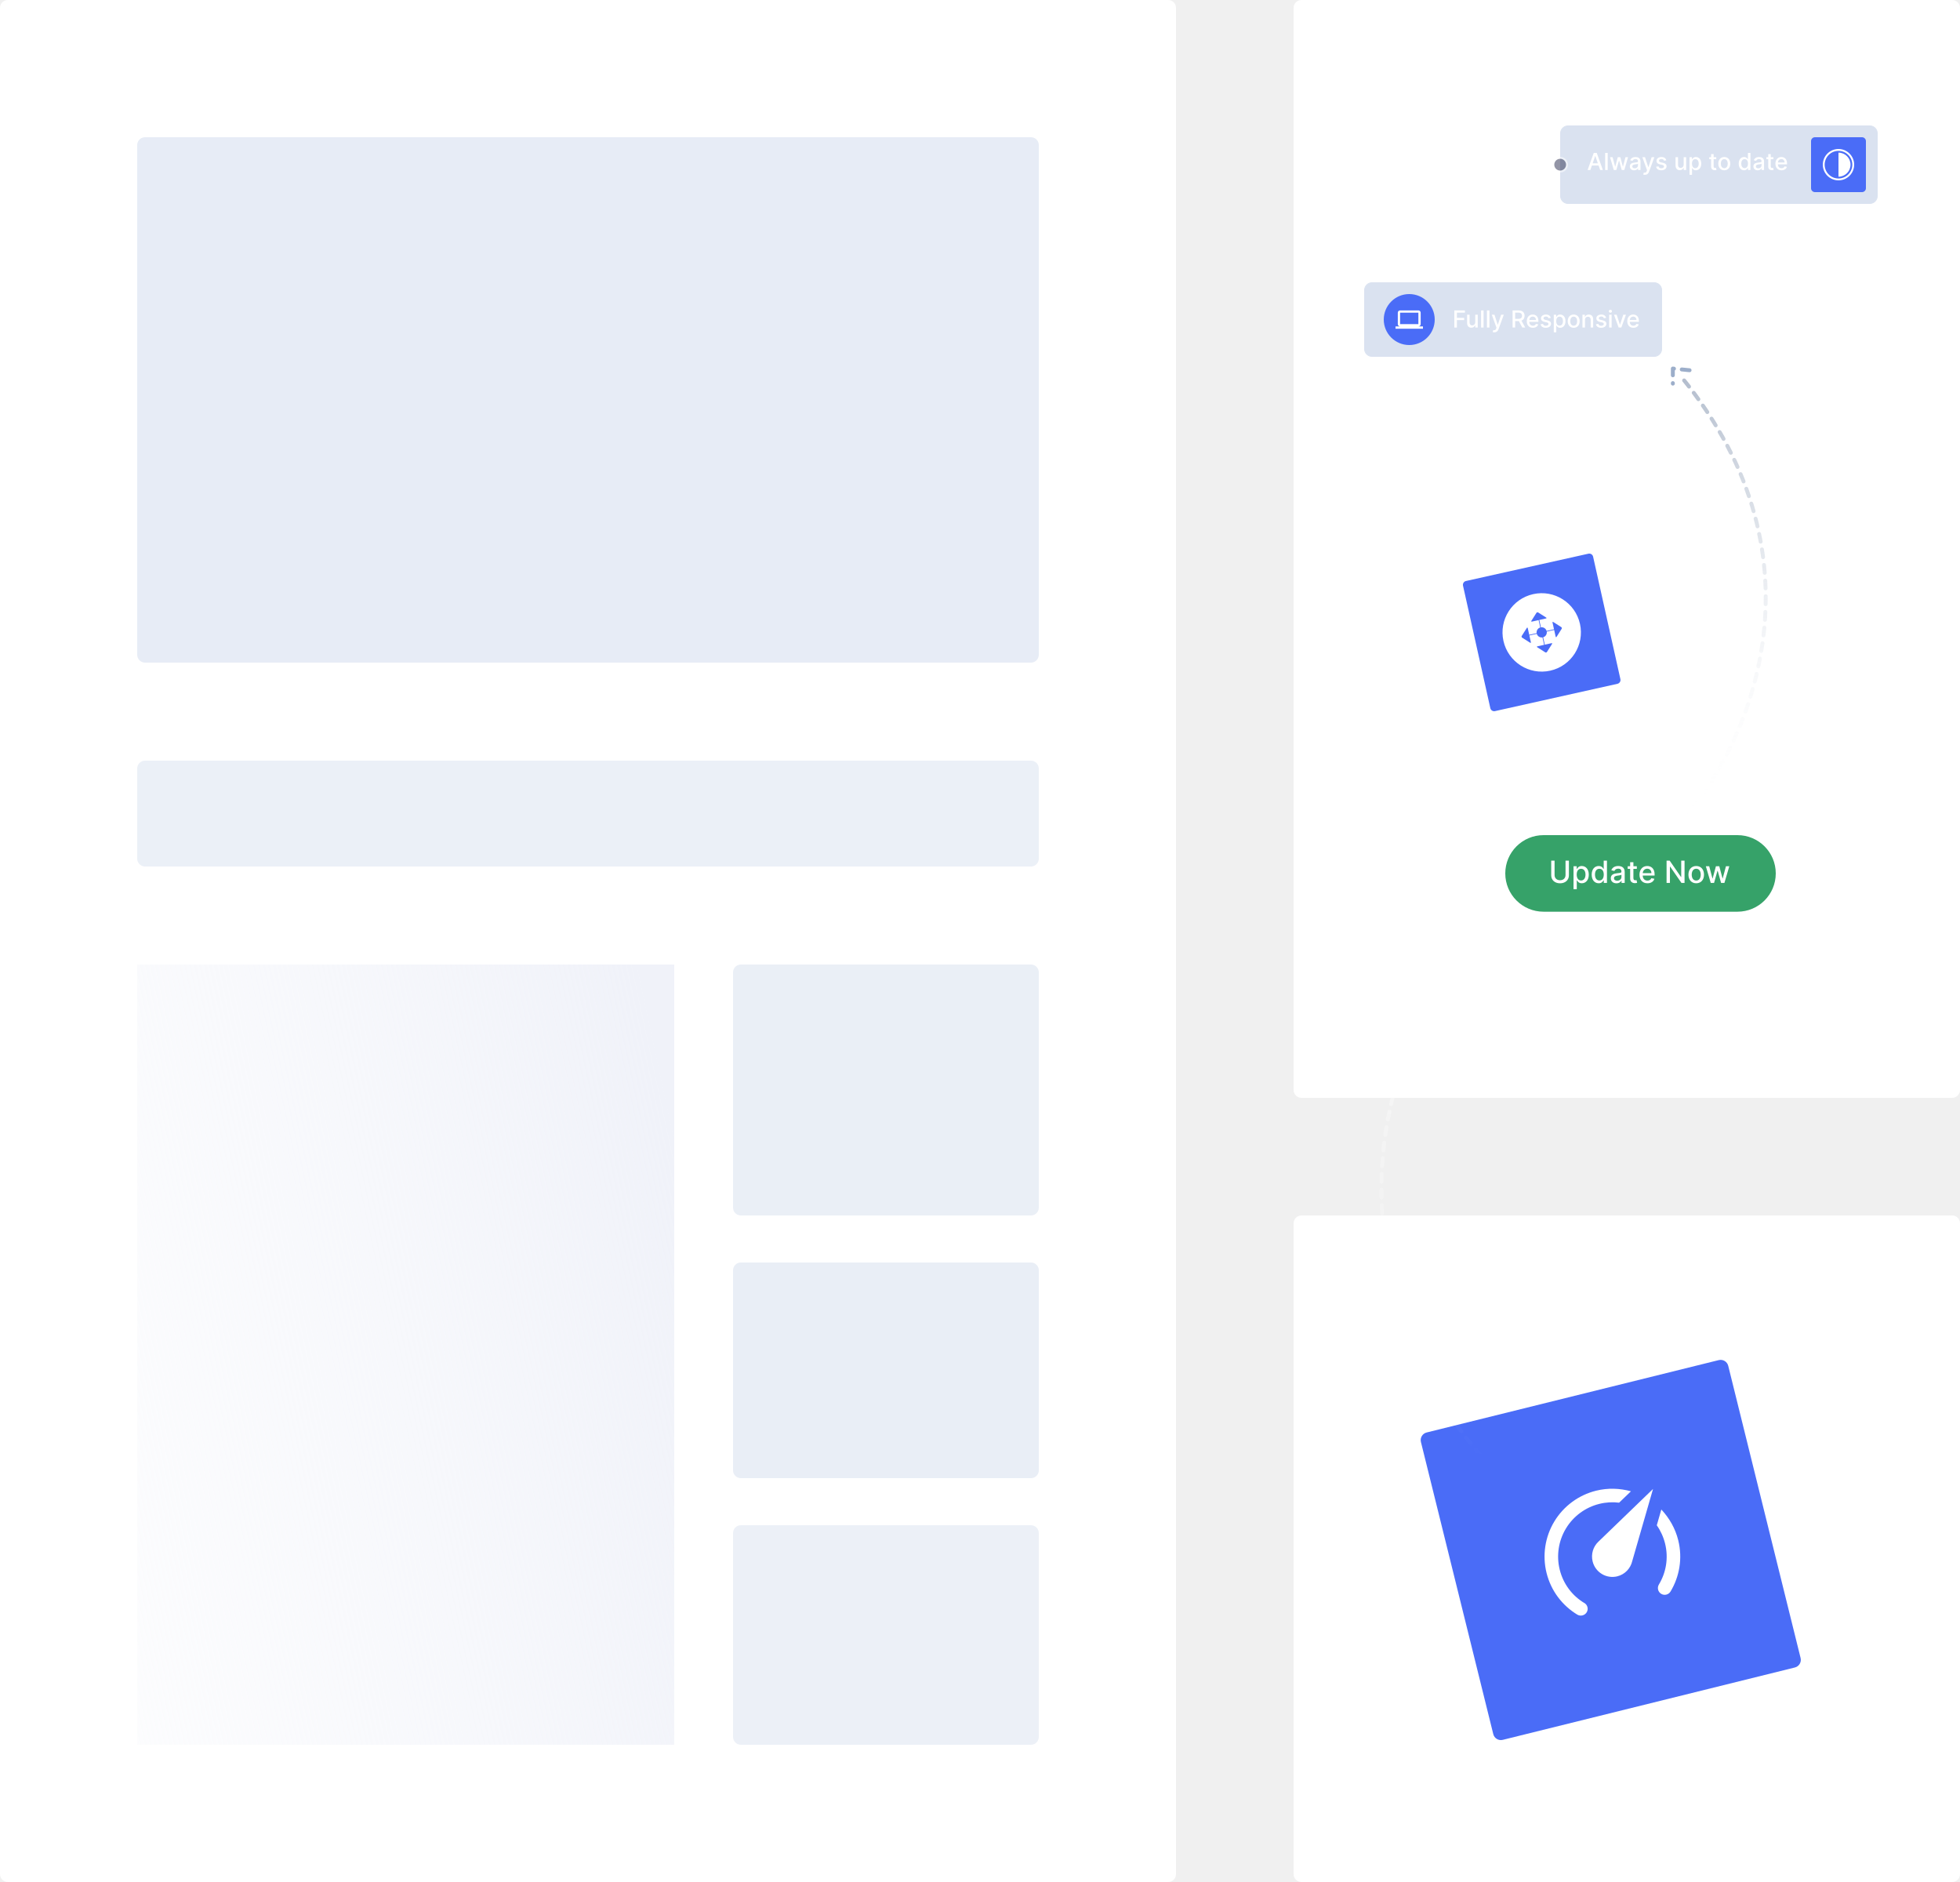
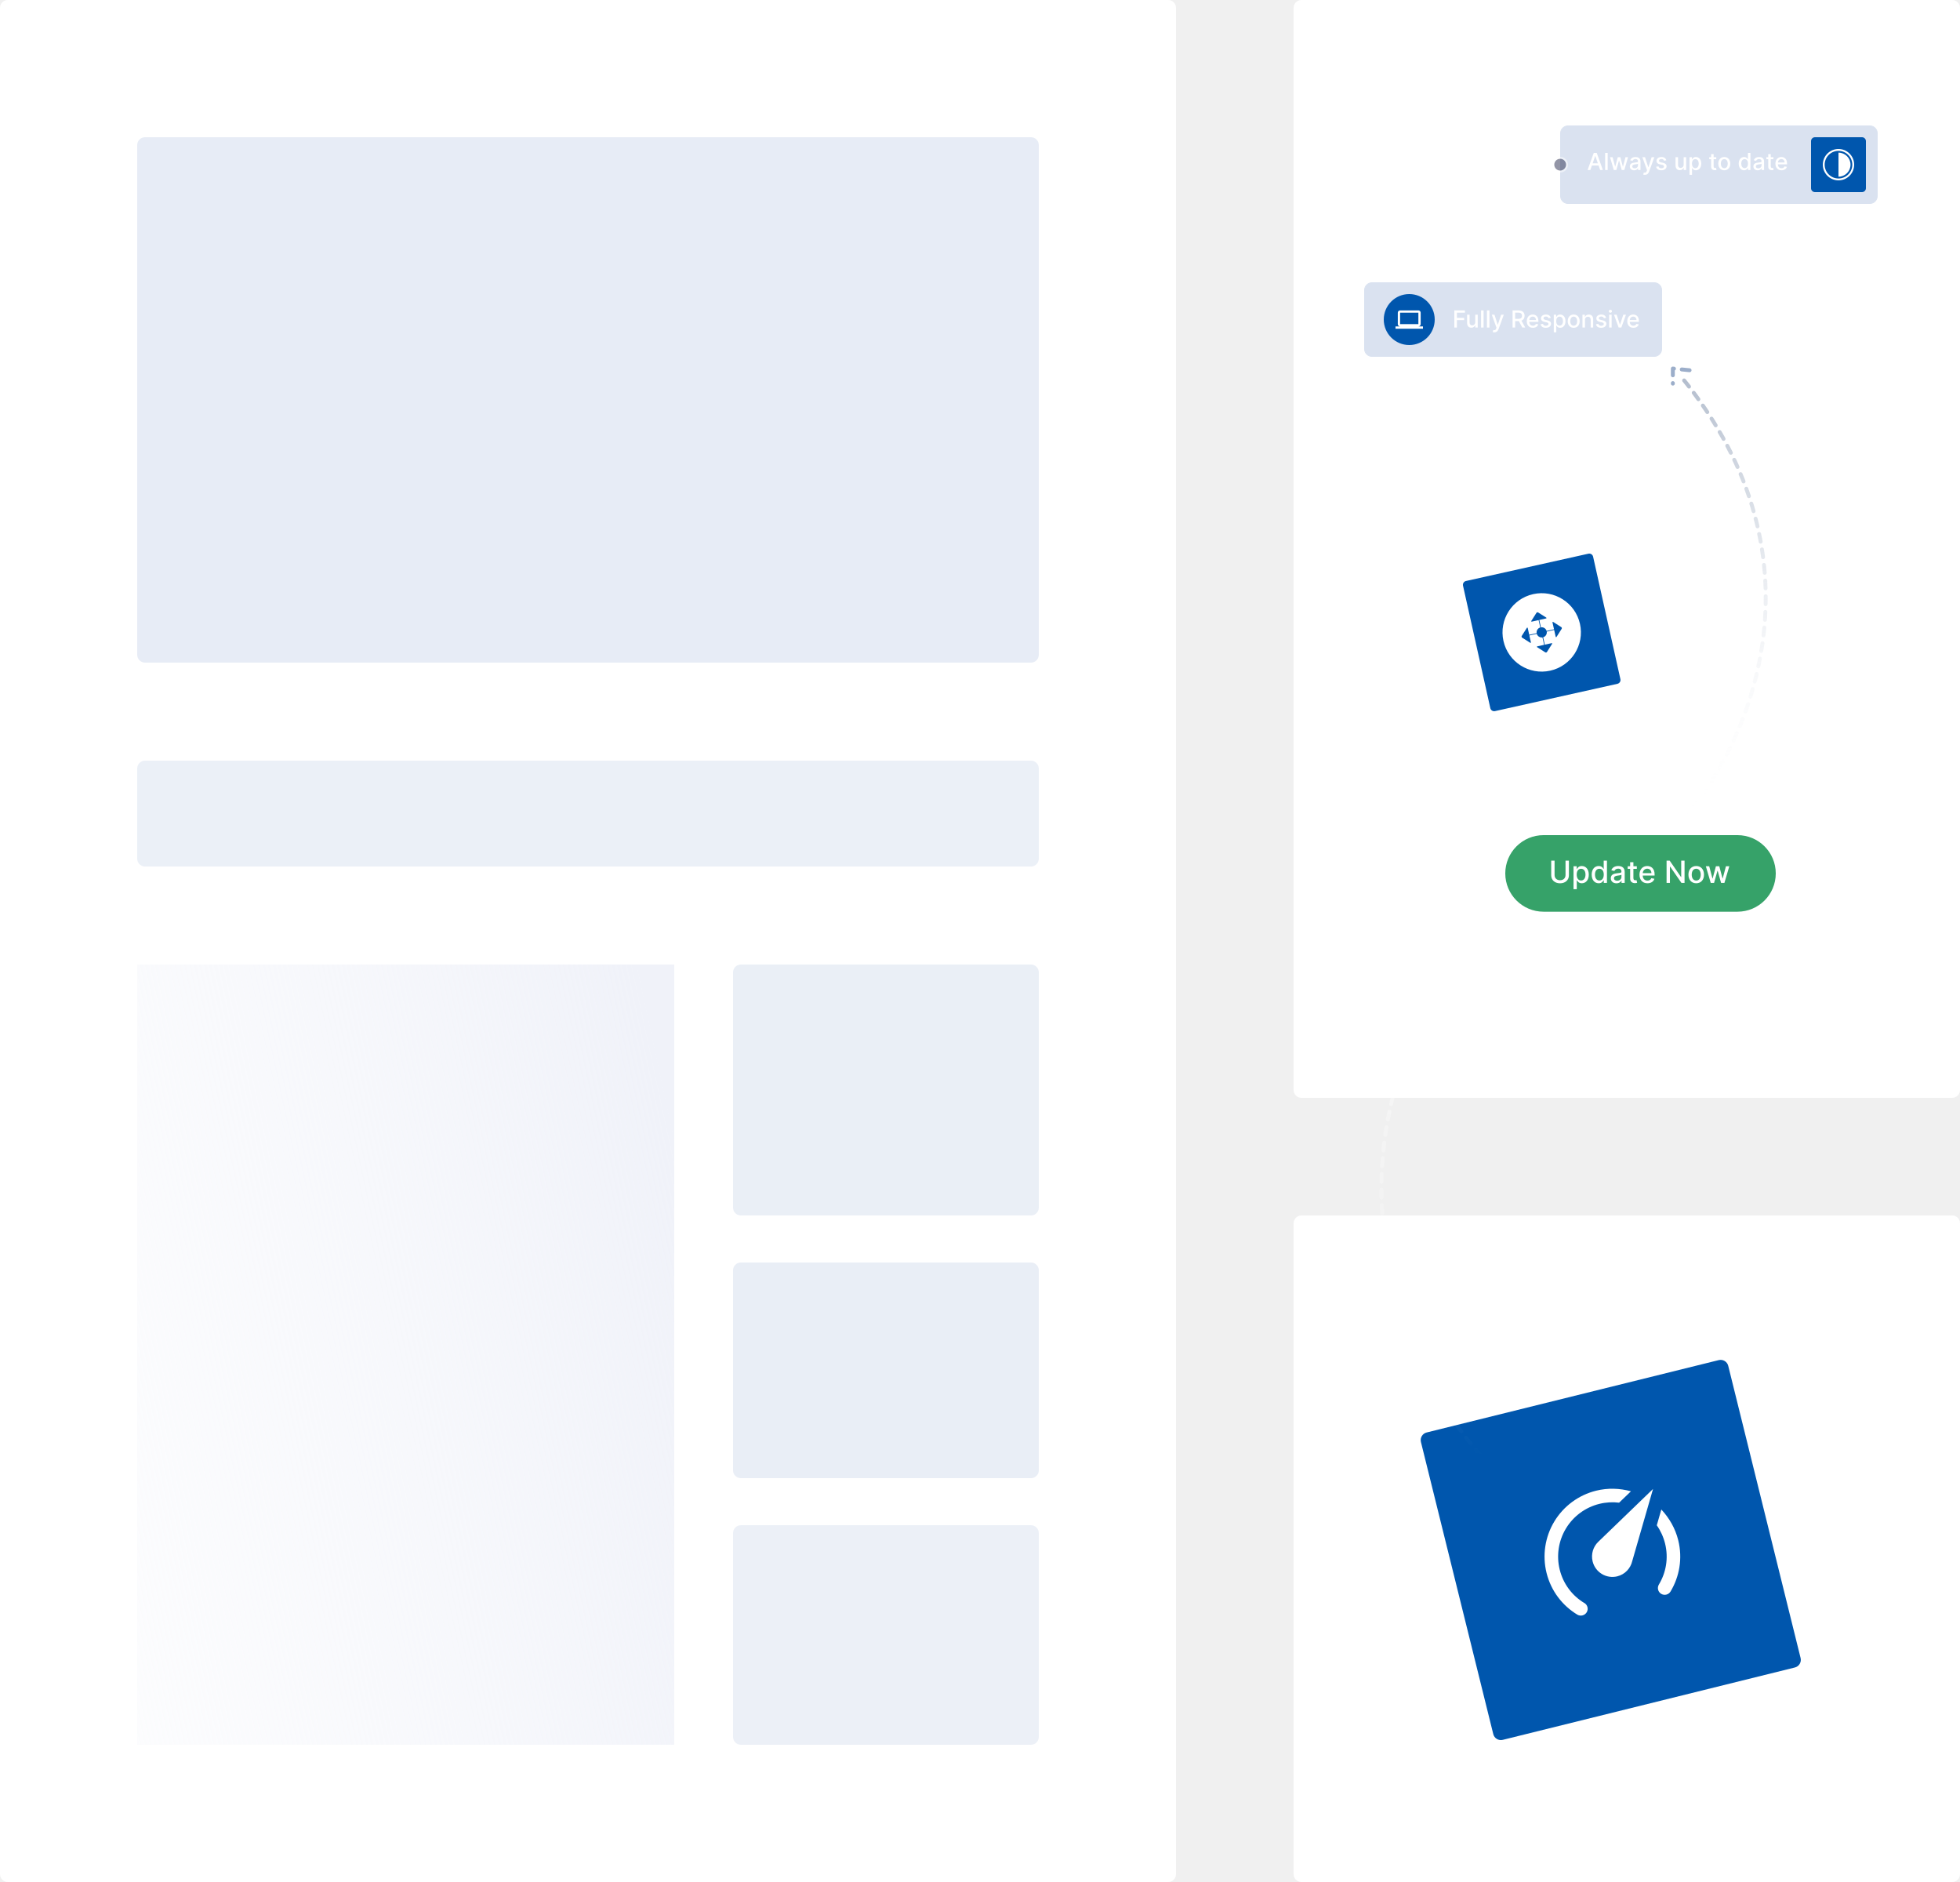
<svg xmlns="http://www.w3.org/2000/svg" width="500" height="480" viewBox="0 0 500 480" fill="none">
  <rect x="330" y="310" width="170" height="170" rx="2" fill="white" />
-   <rect x="362" y="365.831" width="80.765" height="80.765" rx="2" transform="rotate(-13.9128 362 365.831)" fill="#4A6CF7" />
+   <rect x="362" y="365.831" width="80.765" height="80.765" rx="2" transform="rotate(-13.9128 362 365.831)" fill="#0056ad" />
  <path d="M412.572 402.039C411.235 402.37 409.822 402.156 408.643 401.445C407.464 400.734 406.615 399.584 406.284 398.247C405.818 396.366 406.435 394.466 407.718 393.239L421.691 379.757L416.388 398.152C415.956 400.006 414.538 401.552 412.572 402.039ZM407.162 380.2C410.203 379.447 413.25 379.584 416.061 380.349L413.037 383.256C411.434 383.047 409.675 383.144 407.995 383.56C404.43 384.443 401.363 386.705 399.467 389.85C397.571 392.995 397.002 396.764 397.884 400.328C398.804 404.041 401.131 407.03 404.167 408.846L404.183 408.842C405.001 409.335 405.263 410.393 404.77 411.21C404.277 412.028 403.202 412.294 402.389 411.818C398.595 409.531 395.673 405.797 394.525 401.16C393.421 396.705 394.132 391.994 396.502 388.063C398.873 384.132 402.707 381.304 407.162 380.2ZM428.123 392.838C429.271 397.474 428.43 402.14 426.143 405.934C425.646 406.735 424.587 406.997 423.77 406.504C422.952 406.011 422.69 404.953 423.183 404.135C425.016 401.096 425.683 397.383 424.763 393.67C424.347 391.99 423.612 390.389 422.649 389.023L423.808 384.992C425.826 387.166 427.365 389.78 428.123 392.838Z" fill="white" />
  <rect width="300" height="480" rx="2" fill="white" />
  <rect x="35" y="35" width="230" height="134" rx="2" fill="#DAE2F0" fill-opacity="0.66" />
  <rect opacity="0.53" x="35" y="194" width="230" height="27" rx="2" fill="#DAE2F0" />
  <rect x="35" y="246" width="137" height="199" fill="url(#paint0_linear_1028_1032)" />
  <rect opacity="0.57" x="187" y="246" width="78" height="64" rx="2" fill="#DAE2F0" />
  <rect opacity="0.6" x="187" y="322" width="78" height="55" rx="2" fill="#DAE2F0" />
  <rect opacity="0.5" x="187" y="389" width="78" height="56" rx="2" fill="#DAE2F0" />
  <path d="M377.795 371.295C358.482 349.772 331.574 292.451 378.448 235.356" stroke="url(#paint1_linear_1028_1032)" stroke-linecap="round" stroke-linejoin="round" stroke-dasharray="2 2" />
  <path d="M375.753 233.513L380.883 233V237.617" stroke="url(#paint2_linear_1028_1032)" stroke-linecap="round" stroke-linejoin="round" stroke-dasharray="2 2" />
  <rect x="330" width="170" height="280" rx="2" fill="white" />
  <rect x="384" y="213" width="69" height="19.528" rx="9.764" fill="#36A269" />
  <path d="M399.37 219.51V223.177C399.37 223.948 398.838 224.503 397.972 224.503C397.109 224.503 396.574 223.948 396.574 223.177V219.51H395.717V223.246C395.717 224.439 396.61 225.285 397.972 225.285C399.334 225.285 400.23 224.439 400.23 223.246V219.51H399.37Z" fill="white" />
  <path d="M401.41 226.788H402.239V224.528H402.289C402.439 224.8 402.744 225.274 403.521 225.274C404.553 225.274 405.302 224.447 405.302 223.069C405.302 221.687 404.541 220.875 403.512 220.875C402.722 220.875 402.436 221.357 402.289 221.621H402.22V220.93H401.41V226.788ZM402.222 223.06C402.222 222.17 402.611 221.579 403.335 221.579C404.087 221.579 404.464 222.214 404.464 223.06C404.464 223.915 404.075 224.567 403.335 224.567C402.622 224.567 402.222 223.956 402.222 223.06Z" fill="white" />
  <path d="M407.826 225.274C408.602 225.274 408.908 224.8 409.057 224.528H409.127V225.191H409.937V219.51H409.107V221.621H409.057C408.908 221.357 408.625 220.875 407.831 220.875C406.802 220.875 406.045 221.687 406.045 223.069C406.045 224.447 406.791 225.274 407.826 225.274ZM408.009 224.567C407.268 224.567 406.883 223.915 406.883 223.06C406.883 222.214 407.26 221.579 408.009 221.579C408.733 221.579 409.121 222.17 409.121 223.06C409.121 223.956 408.725 224.567 408.009 224.567Z" fill="white" />
  <path d="M412.36 225.285C413.065 225.285 413.462 224.927 413.62 224.608H413.653V225.191H414.463V222.361C414.463 221.121 413.487 220.875 412.81 220.875C412.039 220.875 411.329 221.185 411.051 221.962L411.831 222.139C411.953 221.837 412.263 221.546 412.821 221.546C413.356 221.546 413.631 221.826 413.631 222.309V222.328C413.631 222.63 413.32 222.625 412.555 222.714C411.747 222.808 410.921 223.019 410.921 223.987C410.921 224.825 411.55 225.285 412.36 225.285ZM412.541 224.619C412.072 224.619 411.734 224.408 411.734 223.998C411.734 223.554 412.127 223.396 412.607 223.332C412.876 223.296 413.514 223.224 413.634 223.105V223.654C413.634 224.159 413.231 224.619 412.541 224.619Z" fill="white" />
  <path d="M417.557 220.93H416.683V219.909H415.853V220.93H415.229V221.596H415.853V224.112C415.851 224.886 416.442 225.26 417.096 225.246C417.36 225.243 417.537 225.194 417.634 225.157L417.485 224.472C417.429 224.483 417.326 224.508 417.193 224.508C416.924 224.508 416.683 224.42 416.683 223.94V221.596H417.557V220.93Z" fill="white" />
  <path d="M420.265 225.277C421.194 225.277 421.851 224.819 422.04 224.126L421.255 223.984C421.105 224.386 420.745 224.592 420.273 224.592C419.563 224.592 419.086 224.131 419.064 223.31H422.093V223.016C422.093 221.476 421.172 220.875 420.206 220.875C419.019 220.875 418.237 221.779 418.237 223.088C418.237 224.411 419.008 225.277 420.265 225.277ZM419.066 222.689C419.1 222.084 419.538 221.56 420.212 221.56C420.856 221.56 421.277 222.037 421.28 222.689H419.066Z" fill="white" />
  <path d="M429.732 219.51H428.883V223.682H428.83L425.94 219.51H425.147V225.191H426.004V221.024H426.057L428.944 225.191H429.732V219.51Z" fill="white" />
  <path d="M432.71 225.277C433.912 225.277 434.697 224.397 434.697 223.08C434.697 221.754 433.912 220.875 432.71 220.875C431.509 220.875 430.724 221.754 430.724 223.08C430.724 224.397 431.509 225.277 432.71 225.277ZM432.713 224.58C431.928 224.58 431.562 223.895 431.562 223.077C431.562 222.261 431.928 221.568 432.713 221.568C433.493 221.568 433.859 222.261 433.859 223.077C433.859 223.895 433.493 224.58 432.713 224.58Z" fill="white" />
  <path d="M436.416 225.191H437.26L438.125 222.114H438.189L439.054 225.191H439.9L441.151 220.93H440.294L439.465 224.045H439.423L438.591 220.93H437.734L436.896 224.059H436.855L436.02 220.93H435.163L436.416 225.191Z" fill="white" />
  <path d="M429.313 209C445.373 191.102 467.749 143.437 428.77 95.96" stroke="url(#paint3_linear_1028_1032)" stroke-linecap="round" stroke-linejoin="round" stroke-dasharray="2 2" />
  <path d="M431.011 94.427L426.746 94V97.839" stroke="#9CAECA" stroke-linecap="round" stroke-linejoin="round" stroke-dasharray="2 2" />
  <path d="M425.919 209.551C429.35 203.094 432.466 187.388 417.488 176.228" stroke="url(#paint4_linear_1028_1032)" stroke-width="0.7" stroke-linecap="round" stroke-linejoin="round" stroke-dasharray="2 2" />
  <rect x="348.1" y="72.1" width="75.8" height="18.8" rx="1.9" fill="#DAE2F0" stroke="#DAE2F0" stroke-width="0.2" />
  <path d="M371 83.538H371.658V81.636H373.512V81.071H371.658V79.742H373.706V79.175H371V83.538Z" fill="white" />
  <path d="M376.333 82.181C376.335 82.737 375.921 83.001 375.563 83.001C375.169 83.001 374.896 82.716 374.896 82.271V80.266H374.259V82.347C374.259 83.159 374.705 83.581 375.333 83.581C375.825 83.581 376.16 83.321 376.311 82.972H376.345V83.538H376.972V80.266H376.333V82.181Z" fill="white" />
  <path d="M378.465 79.175H377.828V83.538H378.465V79.175Z" fill="white" />
  <path d="M379.959 79.175H379.322V83.538H379.959V79.175Z" fill="white" />
  <path d="M381.219 84.766C381.745 84.766 382.077 84.491 382.267 83.975L383.62 80.272L382.932 80.266L382.103 82.805H382.069L381.24 80.266H380.558L381.756 83.581L381.677 83.798C381.515 84.233 381.287 84.269 380.938 84.173L380.784 84.695C380.861 84.729 381.027 84.766 381.219 84.766Z" fill="white" />
  <path d="M385.859 83.538H386.518V81.887H387.413C387.428 81.887 387.44 81.887 387.455 81.887L388.342 83.538H389.092L388.124 81.772C388.659 81.574 388.925 81.129 388.925 80.543C388.925 79.739 388.427 79.175 387.415 79.175H385.859V83.538ZM386.518 81.32V79.739H387.344C387.994 79.739 388.263 80.048 388.263 80.543C388.263 81.035 387.994 81.32 387.353 81.32H386.518Z" fill="white" />
  <path d="M391.045 83.604C391.759 83.604 392.264 83.253 392.409 82.72L391.806 82.612C391.691 82.921 391.414 83.078 391.051 83.078C390.506 83.078 390.139 82.724 390.122 82.094H392.449V81.868C392.449 80.685 391.742 80.223 391 80.223C390.088 80.223 389.487 80.918 389.487 81.923C389.487 82.94 390.08 83.604 391.045 83.604ZM390.124 81.617C390.15 81.152 390.487 80.749 391.004 80.749C391.499 80.749 391.823 81.116 391.825 81.617H390.124Z" fill="white" />
  <path d="M395.608 81.065C395.476 80.555 395.078 80.223 394.37 80.223C393.631 80.223 393.107 80.613 393.107 81.192C393.107 81.657 393.388 81.966 394.002 82.102L394.556 82.224C394.871 82.294 395.018 82.435 395.018 82.639C395.018 82.893 394.748 83.091 394.33 83.091C393.949 83.091 393.703 82.927 393.627 82.605L393.011 82.699C393.118 83.278 393.599 83.604 394.334 83.604C395.125 83.604 395.672 83.185 395.672 82.592C395.672 82.13 395.378 81.844 394.777 81.706L394.257 81.587C393.897 81.501 393.742 81.38 393.744 81.158C393.742 80.907 394.015 80.728 394.377 80.728C394.773 80.728 394.956 80.947 395.031 81.167L395.608 81.065Z" fill="white" />
  <path d="M396.373 84.766H397.01V83.029H397.048C397.163 83.238 397.398 83.602 397.994 83.602C398.787 83.602 399.362 82.967 399.362 81.908C399.362 80.847 398.778 80.223 397.988 80.223C397.381 80.223 397.161 80.594 397.048 80.796H396.995V80.266H396.373V84.766ZM396.997 81.902C396.997 81.218 397.295 80.764 397.851 80.764C398.429 80.764 398.719 81.252 398.719 81.902C398.719 82.558 398.42 83.059 397.851 83.059C397.304 83.059 396.997 82.59 396.997 81.902Z" fill="white" />
  <path d="M401.454 83.604C402.377 83.604 402.98 82.929 402.98 81.917C402.98 80.898 402.377 80.223 401.454 80.223C400.532 80.223 399.929 80.898 399.929 81.917C399.929 82.929 400.532 83.604 401.454 83.604ZM401.456 83.07C400.854 83.07 400.572 82.543 400.572 81.915C400.572 81.288 400.854 80.756 401.456 80.756C402.055 80.756 402.336 81.288 402.336 81.915C402.336 82.543 402.055 83.07 401.456 83.07Z" fill="white" />
  <path d="M404.328 81.595C404.328 81.073 404.648 80.775 405.091 80.775C405.523 80.775 405.786 81.058 405.786 81.533V83.538H406.423V81.457C406.423 80.647 405.977 80.223 405.308 80.223C404.816 80.223 404.494 80.451 404.343 80.798H404.303V80.266H403.691V83.538H404.328V81.595Z" fill="white" />
  <path d="M409.729 81.065C409.597 80.555 409.199 80.223 408.491 80.223C407.752 80.223 407.228 80.613 407.228 81.192C407.228 81.657 407.509 81.966 408.123 82.102L408.677 82.224C408.992 82.294 409.139 82.435 409.139 82.639C409.139 82.893 408.869 83.091 408.451 83.091C408.07 83.091 407.825 82.927 407.748 82.605L407.132 82.699C407.239 83.278 407.72 83.604 408.455 83.604C409.246 83.604 409.793 83.185 409.793 82.592C409.793 82.13 409.499 81.844 408.898 81.706L408.379 81.587C408.018 81.501 407.863 81.38 407.865 81.158C407.863 80.907 408.136 80.728 408.498 80.728C408.894 80.728 409.077 80.947 409.152 81.167L409.729 81.065Z" fill="white" />
  <path d="M410.494 83.538H411.131V80.266H410.494V83.538ZM410.816 79.761C411.035 79.761 411.218 79.59 411.218 79.381C411.218 79.173 411.035 79 410.816 79C410.594 79 410.413 79.173 410.413 79.381C410.413 79.59 410.594 79.761 410.816 79.761Z" fill="white" />
  <path d="M414.788 80.266H414.104L413.277 82.784H413.243L412.414 80.266H411.73L412.919 83.538H413.601L414.788 80.266Z" fill="white" />
  <path d="M416.68 83.604C417.393 83.604 417.898 83.253 418.043 82.72L417.44 82.612C417.325 82.921 417.048 83.078 416.686 83.078C416.141 83.078 415.774 82.724 415.757 82.094H418.084V81.868C418.084 80.685 417.376 80.223 416.635 80.223C415.723 80.223 415.122 80.918 415.122 81.923C415.122 82.94 415.714 83.604 416.68 83.604ZM415.759 81.617C415.785 81.152 416.121 80.749 416.639 80.749C417.134 80.749 417.457 81.116 417.46 81.617H415.759Z" fill="white" />
-   <circle cx="359.5" cy="81.5" r="6.5" fill="#4A6CF7" />
+   <circle cx="359.5" cy="81.5" r="6.5" fill="#0056ad" />
  <path d="M357.167 79.75H361.833V82.667H357.167V79.75ZM361.833 83.25C361.988 83.25 362.136 83.189 362.246 83.079C362.355 82.97 362.417 82.822 362.417 82.667V79.75C362.417 79.427 362.154 79.167 361.833 79.167H357.167C356.843 79.167 356.583 79.427 356.583 79.75V82.667C356.583 82.822 356.645 82.97 356.754 83.079C356.864 83.189 357.012 83.25 357.167 83.25H356V83.834H363V83.25H361.833Z" fill="white" />
-   <rect x="373" y="148.4" width="34" height="34" rx="1" transform="rotate(-12.5713 373 148.4)" fill="#4A6CF7" />
+   <rect x="373" y="148.4" width="34" height="34" rx="1" transform="rotate(-12.5713 373 148.4)" fill="#0056ad" />
  <circle cx="393.293" cy="161.293" r="10" transform="rotate(-12.5713 393.293 161.293)" fill="white" />
  <g clip-path="url(#clip0_1028_1032)">
-     <path d="M398.281 159.94L396.256 158.653C396.106 158.557 396.015 158.621 396.054 158.795L396.433 160.496L394.539 160.918C394.355 160.293 393.738 159.901 393.094 160L392.675 158.119L394.375 157.74C394.55 157.701 394.569 157.592 394.418 157.496L392.393 156.21C392.242 156.114 392.043 156.159 391.948 156.309L390.661 158.334C390.565 158.485 390.629 158.575 390.803 158.536L392.504 158.157L392.923 160.037C392.298 160.222 391.905 160.838 392.005 161.482L390.111 161.905L389.732 160.205C389.693 160.031 389.584 160.012 389.489 160.162L388.202 162.188C388.106 162.338 388.151 162.537 388.301 162.633L390.326 163.919C390.477 164.015 390.567 163.952 390.528 163.777L390.149 162.076L392.04 161.654C392.225 162.279 392.842 162.671 393.486 162.572L393.908 164.463L392.208 164.842C392.034 164.881 392.015 164.99 392.165 165.086L394.191 166.372C394.341 166.468 394.54 166.424 394.636 166.273L395.923 164.248C396.018 164.097 395.955 164.007 395.78 164.046L394.082 164.425L393.661 162.535C394.286 162.35 394.678 161.734 394.579 161.09L396.471 160.668L396.85 162.369C396.889 162.543 396.997 162.562 397.093 162.412L398.38 160.386C398.476 160.236 398.432 160.035 398.281 159.94Z" fill="#4A6CF7" />
+     <path d="M398.281 159.94L396.256 158.653C396.106 158.557 396.015 158.621 396.054 158.795L396.433 160.496L394.539 160.918C394.355 160.293 393.738 159.901 393.094 160L392.675 158.119L394.375 157.74C394.55 157.701 394.569 157.592 394.418 157.496L392.393 156.21C392.242 156.114 392.043 156.159 391.948 156.309L390.661 158.334C390.565 158.485 390.629 158.575 390.803 158.536L392.504 158.157L392.923 160.037C392.298 160.222 391.905 160.838 392.005 161.482L390.111 161.905L389.732 160.205C389.693 160.031 389.584 160.012 389.489 160.162L388.202 162.188C388.106 162.338 388.151 162.537 388.301 162.633L390.326 163.919C390.477 164.015 390.567 163.952 390.528 163.777L390.149 162.076L392.04 161.654C392.225 162.279 392.842 162.671 393.486 162.572L393.908 164.463L392.208 164.842C392.034 164.881 392.015 164.99 392.165 165.086L394.191 166.372C394.341 166.468 394.54 166.424 394.636 166.273L395.923 164.248C396.018 164.097 395.955 164.007 395.78 164.046L394.082 164.425L393.661 162.535C394.286 162.35 394.678 161.734 394.579 161.09L396.471 160.668L396.85 162.369C396.889 162.543 396.997 162.562 397.093 162.412L398.38 160.386C398.476 160.236 398.432 160.035 398.281 159.94Z" fill="#0056ad" />
  </g>
  <rect x="398.1" y="32.1" width="80.8" height="19.8" rx="1.9" fill="#DAE2F0" stroke="#DAE2F0" stroke-width="0.2" />
-   <rect x="462" y="35" width="14" height="14" rx="1" fill="#4A6CF7" />
+   <rect x="462" y="35" width="14" height="14" rx="1" fill="#0056ad" />
  <path d="M468.998 38C466.791 38 465 39.791 465 41.998C465 44.209 466.791 46 468.998 46C471.209 46 473 44.209 473 41.998C473 39.791 471.209 38 468.998 38ZM469 45.524C467.054 45.524 465.476 43.946 465.476 42C465.476 40.054 467.054 38.476 469 38.476C470.946 38.476 472.524 40.054 472.524 42C472.524 43.946 470.946 45.524 469 45.524ZM469 38.928V45.069C470.694 45.069 472.071 43.692 472.071 41.998C472.071 40.308 470.694 38.928 469 38.928Z" fill="white" />
  <path d="M405.699 43.364L406.099 42.209H407.804L408.202 43.364H408.901L407.331 39H406.57L405 43.364H405.699ZM406.291 41.655L406.935 39.793H406.969L407.612 41.655H406.291Z" fill="white" />
  <path d="M410.117 39H409.48V43.364H410.117V39Z" fill="white" />
  <path d="M411.684 43.364H412.332L412.996 41.001H413.045L413.71 43.364H414.36L415.321 40.091H414.663L414.026 42.484H413.994L413.354 40.091H412.696L412.053 42.494H412.021L411.379 40.091H410.721L411.684 43.364Z" fill="white" />
  <path d="M416.878 43.436C417.419 43.436 417.724 43.161 417.845 42.916H417.871V43.364H418.493V41.19C418.493 40.238 417.743 40.048 417.223 40.048C416.631 40.048 416.085 40.287 415.872 40.883L416.471 41.02C416.565 40.788 416.803 40.564 417.232 40.564C417.643 40.564 417.854 40.779 417.854 41.15V41.165C417.854 41.397 417.615 41.393 417.027 41.461C416.407 41.533 415.772 41.695 415.772 42.439C415.772 43.082 416.256 43.436 416.878 43.436ZM417.017 42.925C416.656 42.925 416.396 42.763 416.396 42.447C416.396 42.106 416.699 41.985 417.068 41.936C417.274 41.908 417.764 41.853 417.856 41.761V42.183C417.856 42.571 417.547 42.925 417.017 42.925Z" fill="white" />
  <path d="M419.627 44.591C420.153 44.591 420.486 44.316 420.675 43.8L422.028 40.097L421.34 40.091L420.511 42.631H420.477L419.648 40.091H418.967L420.164 43.406L420.085 43.624C419.923 44.058 419.695 44.094 419.346 43.999L419.192 44.521C419.269 44.555 419.435 44.591 419.627 44.591Z" fill="white" />
  <path d="M425.081 40.89C424.949 40.381 424.551 40.048 423.843 40.048C423.104 40.048 422.58 40.438 422.58 41.018C422.58 41.482 422.861 41.791 423.475 41.928L424.029 42.049C424.344 42.119 424.491 42.26 424.491 42.465C424.491 42.718 424.22 42.916 423.803 42.916C423.421 42.916 423.176 42.752 423.1 42.43L422.484 42.524C422.59 43.104 423.072 43.43 423.807 43.43C424.597 43.43 425.145 43.01 425.145 42.418C425.145 41.955 424.851 41.67 424.25 41.531L423.73 41.412C423.37 41.327 423.215 41.205 423.217 40.984C423.215 40.732 423.487 40.553 423.85 40.553C424.246 40.553 424.429 40.773 424.504 40.992L425.081 40.89Z" fill="white" />
  <path d="M429.507 42.006C429.509 42.562 429.095 42.827 428.737 42.827C428.343 42.827 428.07 42.541 428.07 42.096V40.091H427.433V42.173C427.433 42.984 427.879 43.406 428.507 43.406C428.999 43.406 429.334 43.146 429.485 42.797H429.519V43.364H430.146V40.091H429.507V42.006Z" fill="white" />
  <path d="M431.002 44.591H431.639V42.854H431.677C431.792 43.063 432.027 43.428 432.623 43.428C433.416 43.428 433.991 42.793 433.991 41.734C433.991 40.673 433.407 40.048 432.617 40.048C432.01 40.048 431.79 40.419 431.677 40.621H431.624V40.091H431.002V44.591ZM431.626 41.727C431.626 41.043 431.924 40.59 432.48 40.59C433.058 40.59 433.348 41.077 433.348 41.727C433.348 42.383 433.049 42.884 432.48 42.884C431.933 42.884 431.626 42.416 431.626 41.727Z" fill="white" />
  <path d="M437.82 40.091H437.149V39.307H436.512V40.091H436.033V40.602H436.512V42.535C436.51 43.129 436.964 43.417 437.467 43.406C437.669 43.404 437.806 43.366 437.88 43.338L437.765 42.812C437.722 42.82 437.644 42.84 437.541 42.84C437.335 42.84 437.149 42.771 437.149 42.403V40.602H437.82V40.091Z" fill="white" />
  <path d="M439.869 43.43C440.791 43.43 441.394 42.754 441.394 41.742C441.394 40.724 440.791 40.048 439.869 40.048C438.946 40.048 438.343 40.724 438.343 41.742C438.343 42.754 438.946 43.43 439.869 43.43ZM439.871 42.895C439.268 42.895 438.987 42.369 438.987 41.74C438.987 41.114 439.268 40.581 439.871 40.581C440.469 40.581 440.751 41.114 440.751 41.74C440.751 42.369 440.469 42.895 439.871 42.895Z" fill="white" />
  <path d="M444.918 43.428C445.515 43.428 445.749 43.063 445.864 42.854H445.918V43.364H446.54V39H445.903V40.621H445.864C445.749 40.419 445.532 40.048 444.923 40.048C444.132 40.048 443.55 40.673 443.55 41.734C443.55 42.793 444.124 43.428 444.918 43.428ZM445.059 42.884C444.49 42.884 444.194 42.383 444.194 41.727C444.194 41.077 444.484 40.59 445.059 40.59C445.615 40.59 445.913 41.043 445.913 41.727C445.913 42.416 445.609 42.884 445.059 42.884Z" fill="white" />
  <path d="M448.401 43.436C448.943 43.436 449.247 43.161 449.369 42.916H449.394V43.364H450.017V41.19C450.017 40.238 449.267 40.048 448.747 40.048C448.154 40.048 447.609 40.287 447.396 40.883L447.994 41.02C448.088 40.788 448.327 40.564 448.755 40.564C449.166 40.564 449.377 40.779 449.377 41.15V41.165C449.377 41.397 449.139 41.393 448.551 41.461C447.931 41.533 447.296 41.695 447.296 42.439C447.296 43.082 447.779 43.436 448.401 43.436ZM448.54 42.925C448.18 42.925 447.92 42.763 447.92 42.447C447.92 42.106 448.222 41.985 448.591 41.936C448.798 41.908 449.288 41.853 449.379 41.761V42.183C449.379 42.571 449.07 42.925 448.54 42.925Z" fill="white" />
  <path d="M452.393 40.091H451.722V39.307H451.085V40.091H450.605V40.602H451.085V42.535C451.082 43.129 451.536 43.417 452.039 43.406C452.241 43.404 452.378 43.366 452.452 43.338L452.337 42.812C452.295 42.82 452.216 42.84 452.114 42.84C451.907 42.84 451.722 42.771 451.722 42.403V40.602H452.393V40.091Z" fill="white" />
  <path d="M454.473 43.43C455.187 43.43 455.692 43.078 455.836 42.545L455.233 42.437C455.118 42.746 454.841 42.903 454.479 42.903C453.934 42.903 453.567 42.55 453.55 41.919H455.877V41.693C455.877 40.511 455.17 40.048 454.428 40.048C453.516 40.048 452.915 40.743 452.915 41.749C452.915 42.765 453.508 43.43 454.473 43.43ZM453.552 41.442C453.578 40.977 453.915 40.575 454.432 40.575C454.927 40.575 455.251 40.941 455.253 41.442H453.552Z" fill="white" />
  <circle opacity="0.5" cx="398" cy="42" r="1.75" fill="#282C4D" stroke="white" stroke-width="0.5" />
  <line x1="347" y1="41.75" x2="396" y2="41.75" stroke="url(#paint5_linear_1028_1032)" stroke-width="0.5" />
  <defs>
    <linearGradient id="paint0_linear_1028_1032" x1="156.747" y1="216.683" x2="-149.033" y2="282.186" gradientUnits="userSpaceOnUse">
      <stop stop-color="#F0F2F9" />
      <stop offset="1" stop-color="white" stop-opacity="0" />
    </linearGradient>
    <linearGradient id="paint1_linear_1028_1032" x1="374.3" y1="234.975" x2="361.897" y2="369.833" gradientUnits="userSpaceOnUse">
      <stop stop-color="white" stop-opacity="0.48" />
      <stop offset="1" stop-color="white" stop-opacity="0" />
    </linearGradient>
    <linearGradient id="paint2_linear_1028_1032" x1="378.318" y1="233" x2="378.318" y2="237.617" gradientUnits="userSpaceOnUse">
      <stop stop-color="white" stop-opacity="0.55" />
      <stop offset="1" stop-color="white" stop-opacity="0.62" />
    </linearGradient>
    <linearGradient id="paint3_linear_1028_1032" x1="432.22" y1="95.642" x2="442.533" y2="207.784" gradientUnits="userSpaceOnUse">
      <stop stop-color="#5F7597" stop-opacity="0.48" />
      <stop offset="1" stop-color="white" stop-opacity="0" />
    </linearGradient>
    <linearGradient id="paint4_linear_1028_1032" x1="418.483" y1="175.882" x2="429.732" y2="208.225" gradientUnits="userSpaceOnUse">
      <stop stop-color="white" stop-opacity="0.48" />
      <stop offset="1" stop-color="white" stop-opacity="0" />
    </linearGradient>
    <linearGradient id="paint5_linear_1028_1032" x1="396" y1="42" x2="359.25" y2="42" gradientUnits="userSpaceOnUse">
      <stop stop-color="white" stop-opacity="0.28" />
      <stop offset="1" stop-color="white" stop-opacity="0" />
    </linearGradient>
    <clipPath id="clip0_1028_1032">
      <rect width="12" height="12" fill="white" transform="translate(386.13 156.742) rotate(-12.5713)" />
    </clipPath>
  </defs>
</svg>
